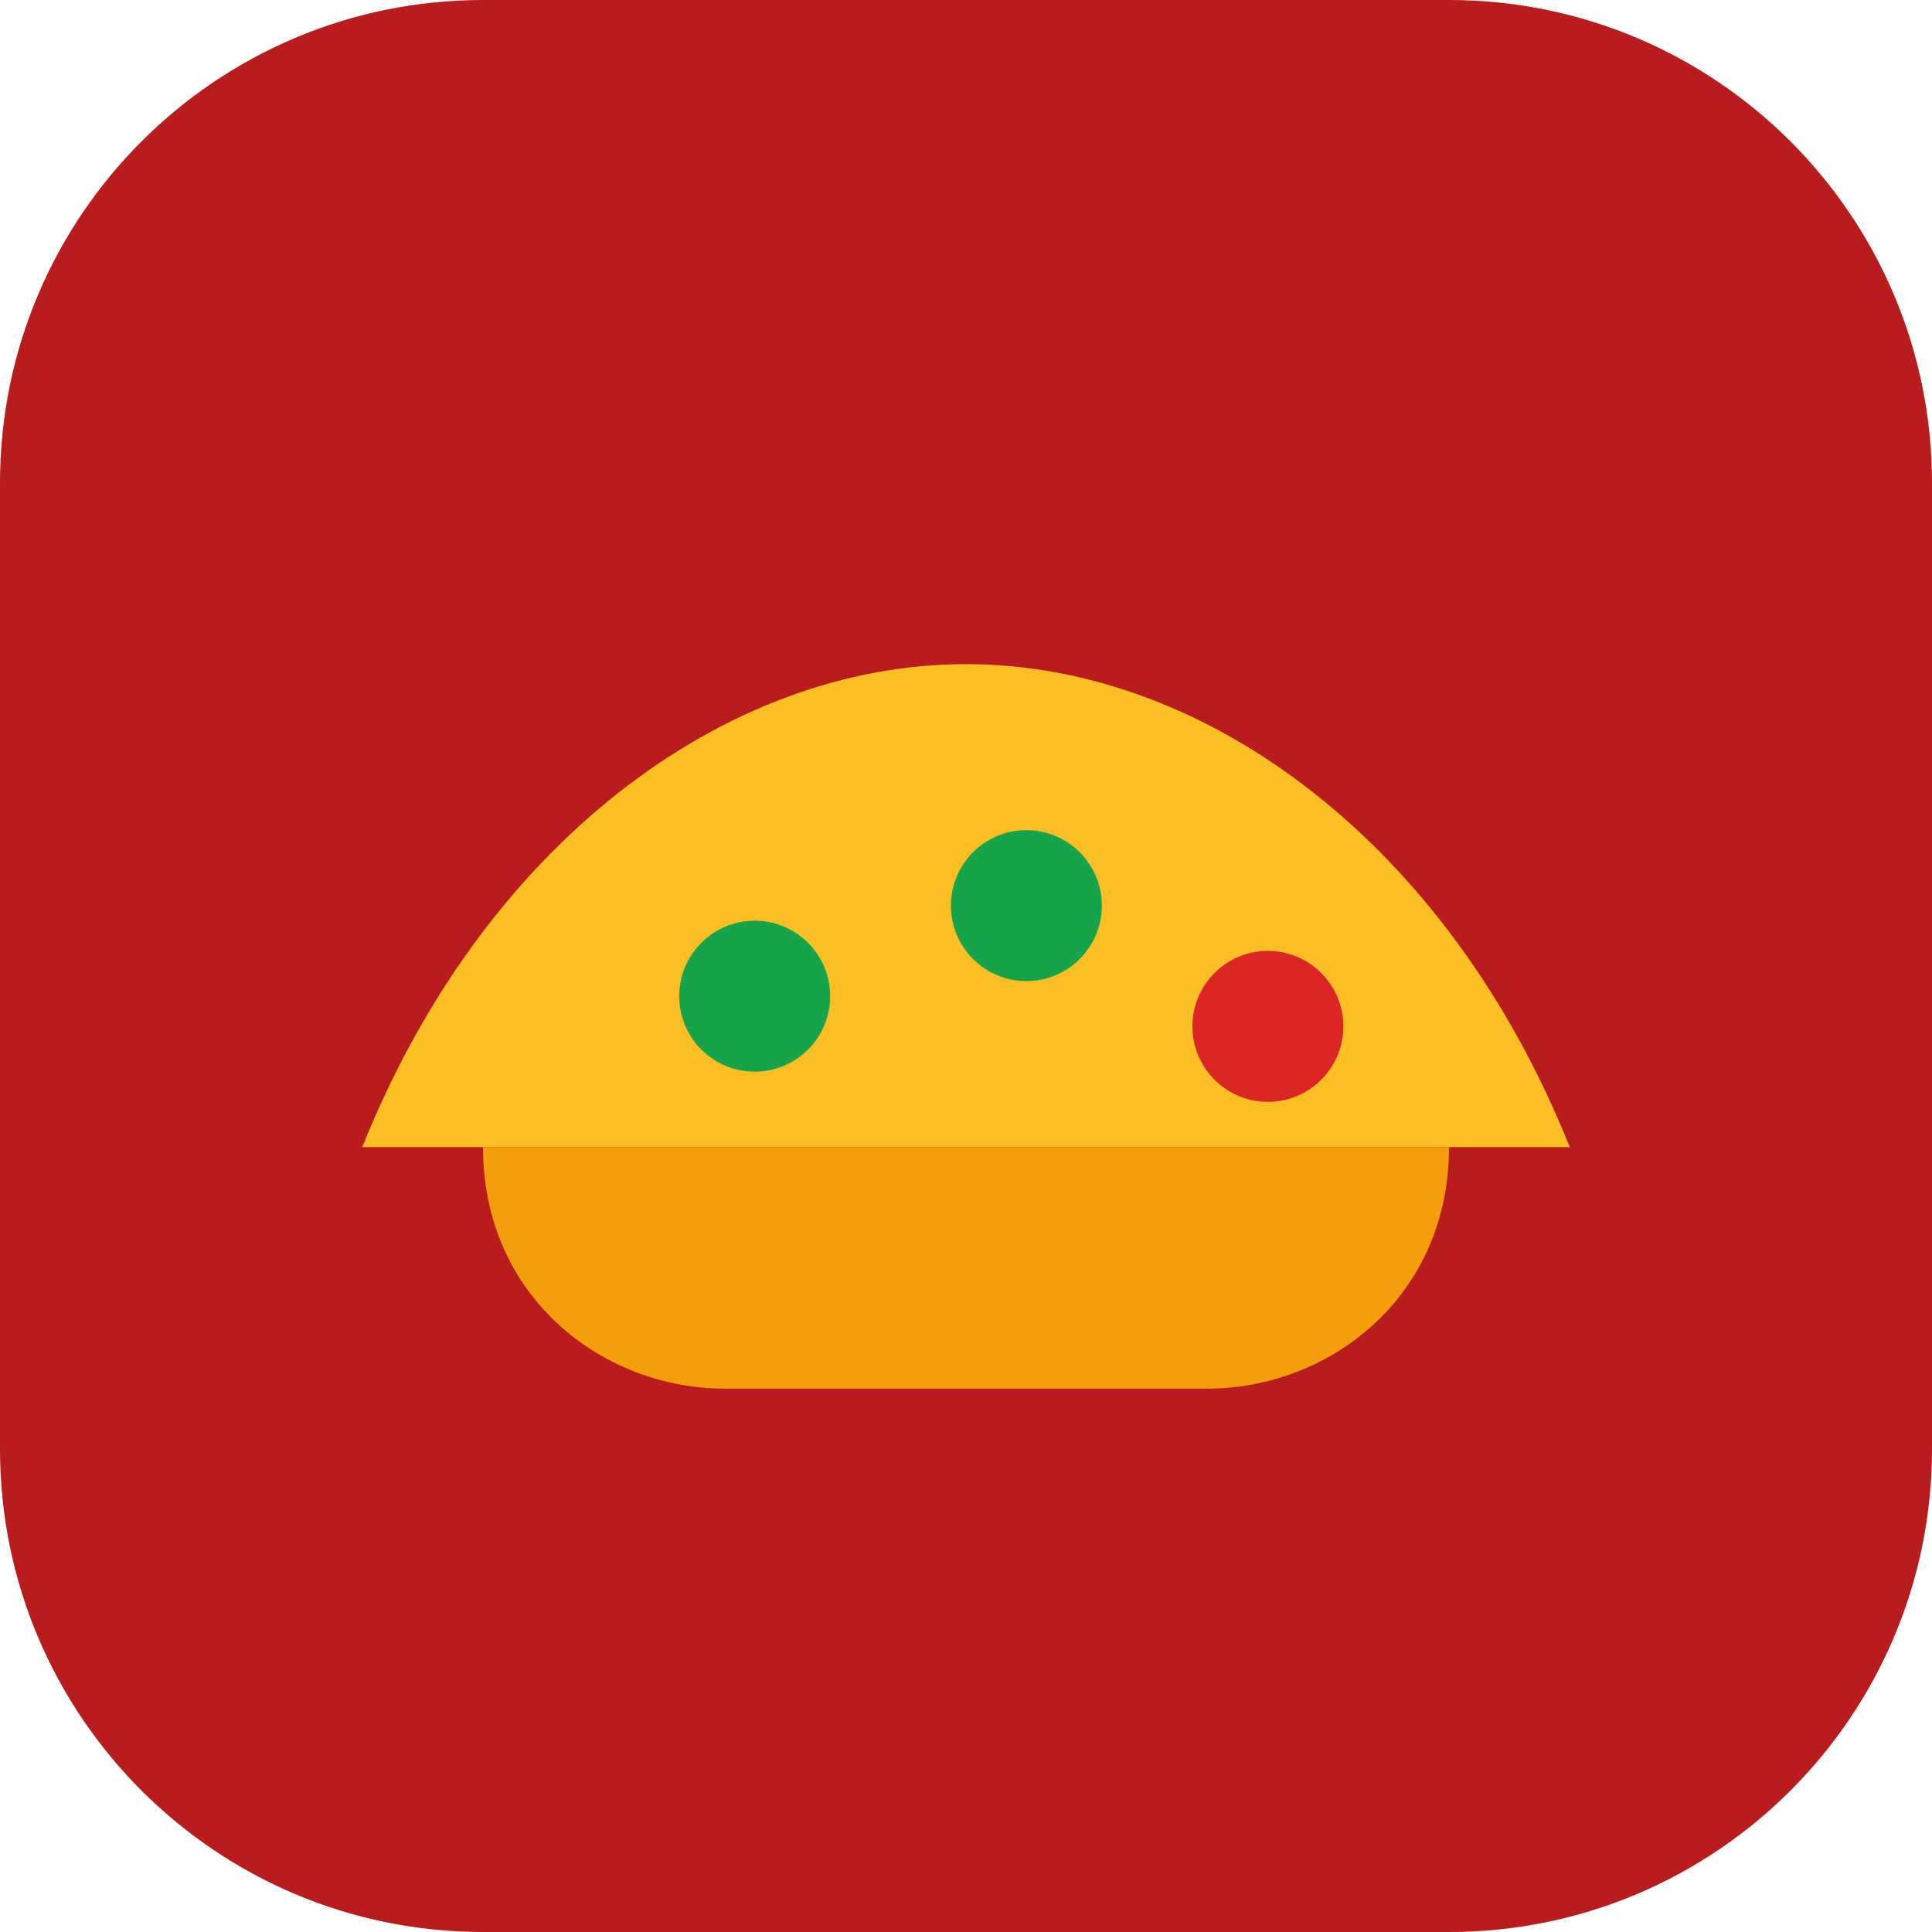
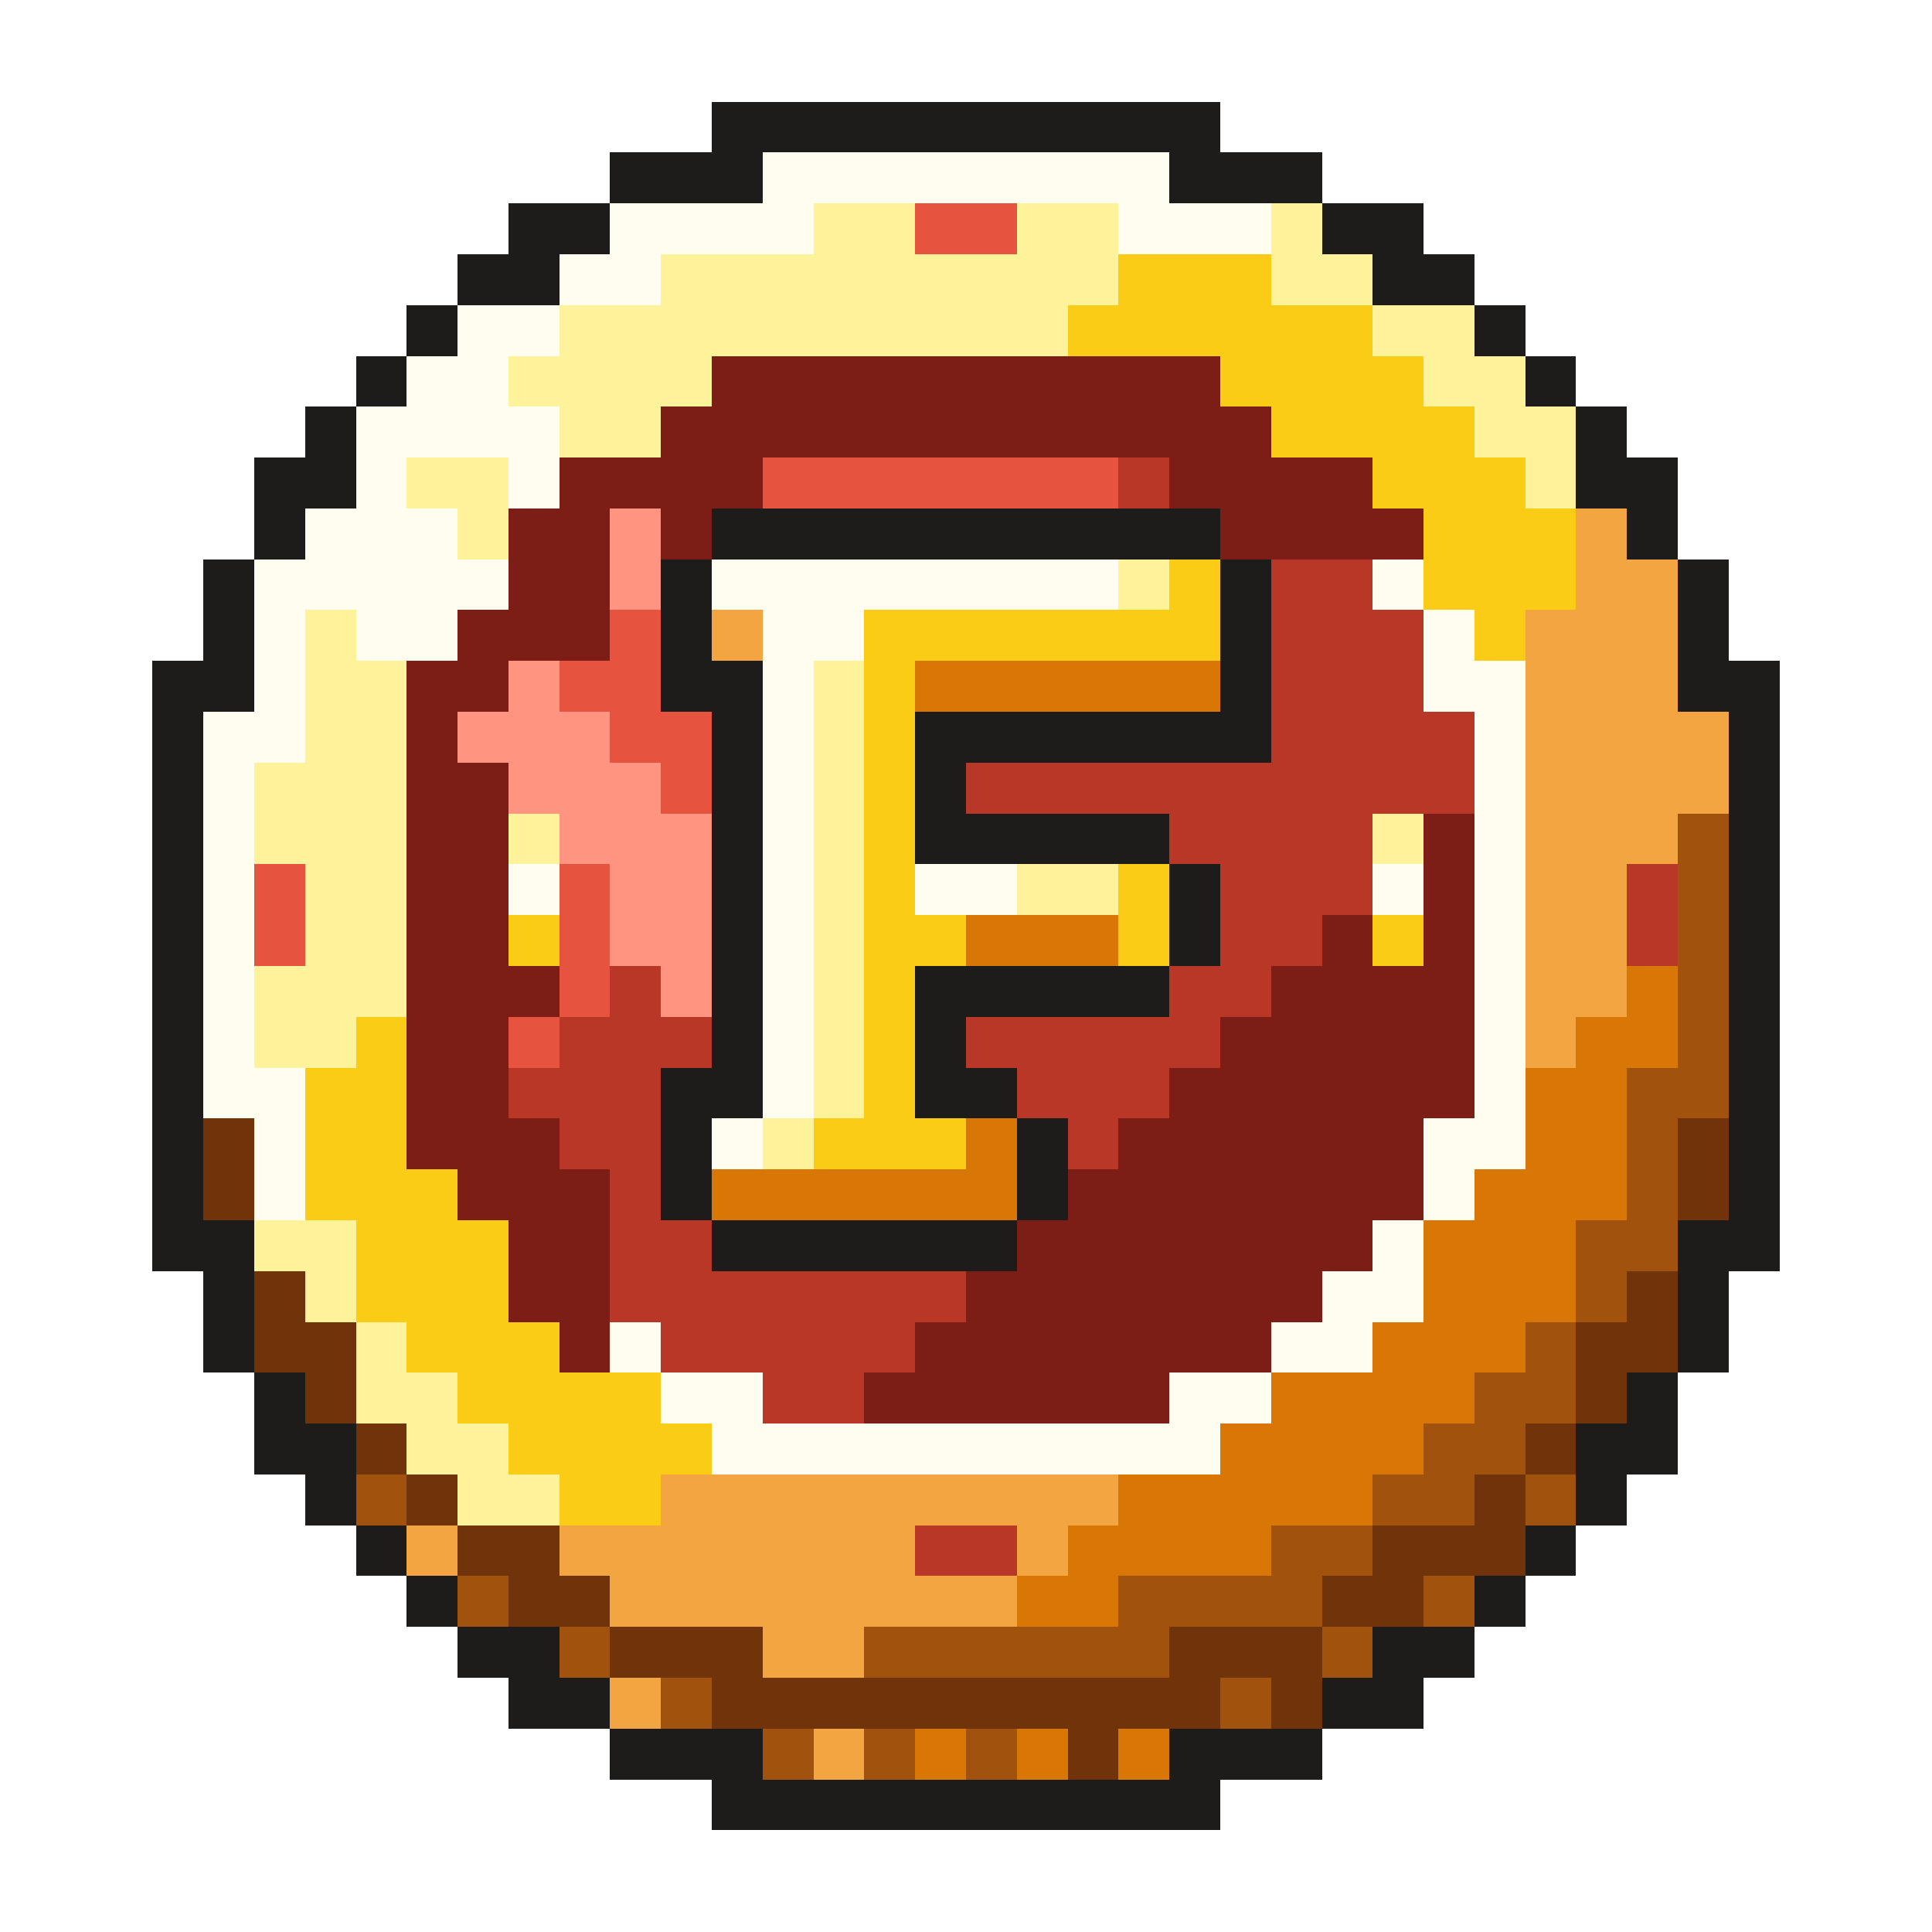
- <svg xmlns="http://www.w3.org/2000/svg" viewBox="0 0 64 64" role="img" aria-label="Taquería">
-   <rect width="64" height="64" rx="16" fill="#b91c1c" />
-   <path d="M12 38c4-10 12-16 20-16s16 6 20 16H12Z" fill="#fbbf24" />
-   <path d="M16 38h32c0 5-4 8-8 8H24c-4 0-8-3-8-8Z" fill="#f59e0b" />
-   <circle cx="25" cy="33" r="2.5" fill="#16a34a" />
-   <circle cx="34" cy="30" r="2.5" fill="#16a34a" />
-   <circle cx="42" cy="34" r="2.5" fill="#dc2626" />
+ <svg xmlns="http://www.w3.org/2000/svg" viewBox="0 0 38 38" shape-rendering="crispEdges" role="img" aria-label="Fideliapp">
+   <rect x="14" y="2" width="10" height="1" fill="#1e1c1a" />
+   <rect x="12" y="3" width="3" height="1" fill="#1e1c1a" />
+   <rect x="15" y="3" width="8" height="1" fill="#fffdf0" />
+   <rect x="23" y="3" width="3" height="1" fill="#1e1c1a" />
+   <rect x="10" y="4" width="2" height="1" fill="#1e1c1a" />
+   <rect x="12" y="4" width="4" height="1" fill="#fffdf0" />
+   <rect x="16" y="4" width="2" height="1" fill="#fef39a" />
+   <rect x="18" y="4" width="2" height="1" fill="#e6533f" />
+   <rect x="20" y="4" width="2" height="1" fill="#fef39a" />
+   <rect x="22" y="4" width="3" height="1" fill="#fffdf0" />
+   <rect x="25" y="4" width="1" height="1" fill="#fef39a" />
+   <rect x="26" y="4" width="2" height="1" fill="#1e1c1a" />
+   <rect x="9" y="5" width="2" height="1" fill="#1e1c1a" />
+   <rect x="11" y="5" width="2" height="1" fill="#fffdf0" />
+   <rect x="13" y="5" width="9" height="1" fill="#fef39a" />
+   <rect x="22" y="5" width="3" height="1" fill="#facc15" />
+   <rect x="25" y="5" width="2" height="1" fill="#fef39a" />
+   <rect x="27" y="5" width="2" height="1" fill="#1e1c1a" />
+   <rect x="8" y="6" width="1" height="1" fill="#1e1c1a" />
+   <rect x="9" y="6" width="2" height="1" fill="#fffdf0" />
+   <rect x="11" y="6" width="10" height="1" fill="#fef39a" />
+   <rect x="21" y="6" width="6" height="1" fill="#facc15" />
+   <rect x="27" y="6" width="2" height="1" fill="#fef39a" />
+   <rect x="29" y="6" width="1" height="1" fill="#1e1c1a" />
+   <rect x="7" y="7" width="1" height="1" fill="#1e1c1a" />
+   <rect x="8" y="7" width="2" height="1" fill="#fffdf0" />
+   <rect x="10" y="7" width="4" height="1" fill="#fef39a" />
+   <rect x="14" y="7" width="10" height="1" fill="#7c1d16" />
+   <rect x="24" y="7" width="4" height="1" fill="#facc15" />
+   <rect x="28" y="7" width="2" height="1" fill="#fef39a" />
+   <rect x="30" y="7" width="1" height="1" fill="#1e1c1a" />
+   <rect x="6" y="8" width="1" height="1" fill="#1e1c1a" />
+   <rect x="7" y="8" width="4" height="1" fill="#fffdf0" />
+   <rect x="11" y="8" width="2" height="1" fill="#fef39a" />
+   <rect x="13" y="8" width="12" height="1" fill="#7c1d16" />
+   <rect x="25" y="8" width="4" height="1" fill="#facc15" />
+   <rect x="29" y="8" width="2" height="1" fill="#fef39a" />
+   <rect x="31" y="8" width="1" height="1" fill="#1e1c1a" />
+   <rect x="5" y="9" width="2" height="1" fill="#1e1c1a" />
+   <rect x="7" y="9" width="1" height="1" fill="#fffdf0" />
+   <rect x="8" y="9" width="2" height="1" fill="#fef39a" />
+   <rect x="10" y="9" width="1" height="1" fill="#fffdf0" />
+   <rect x="11" y="9" width="4" height="1" fill="#7c1d16" />
+   <rect x="15" y="9" width="7" height="1" fill="#e6533f" />
+   <rect x="22" y="9" width="1" height="1" fill="#b83726" />
+   <rect x="23" y="9" width="4" height="1" fill="#7c1d16" />
+   <rect x="27" y="9" width="3" height="1" fill="#facc15" />
+   <rect x="30" y="9" width="1" height="1" fill="#fef39a" />
+   <rect x="31" y="9" width="2" height="1" fill="#1e1c1a" />
+   <rect x="5" y="10" width="1" height="1" fill="#1e1c1a" />
+   <rect x="6" y="10" width="3" height="1" fill="#fffdf0" />
+   <rect x="9" y="10" width="1" height="1" fill="#fef39a" />
+   <rect x="10" y="10" width="2" height="1" fill="#7c1d16" />
+   <rect x="12" y="10" width="1" height="1" fill="#ff9480" />
+   <rect x="13" y="10" width="1" height="1" fill="#7c1d16" />
+   <rect x="14" y="10" width="10" height="1" fill="#1e1c1a" />
+   <rect x="24" y="10" width="4" height="1" fill="#7c1d16" />
+   <rect x="28" y="10" width="3" height="1" fill="#facc15" />
+   <rect x="31" y="10" width="1" height="1" fill="#f2a541" />
+   <rect x="32" y="10" width="1" height="1" fill="#1e1c1a" />
+   <rect x="4" y="11" width="1" height="1" fill="#1e1c1a" />
+   <rect x="5" y="11" width="5" height="1" fill="#fffdf0" />
+   <rect x="10" y="11" width="2" height="1" fill="#7c1d16" />
+   <rect x="12" y="11" width="1" height="1" fill="#ff9480" />
+   <rect x="13" y="11" width="1" height="1" fill="#1e1c1a" />
+   <rect x="14" y="11" width="8" height="1" fill="#fffdf0" />
+   <rect x="22" y="11" width="1" height="1" fill="#fef39a" />
+   <rect x="23" y="11" width="1" height="1" fill="#facc15" />
+   <rect x="24" y="11" width="1" height="1" fill="#1e1c1a" />
+   <rect x="25" y="11" width="2" height="1" fill="#b83726" />
+   <rect x="27" y="11" width="1" height="1" fill="#fffdf0" />
+   <rect x="28" y="11" width="3" height="1" fill="#facc15" />
+   <rect x="31" y="11" width="2" height="1" fill="#f2a541" />
+   <rect x="33" y="11" width="1" height="1" fill="#1e1c1a" />
+   <rect x="4" y="12" width="1" height="1" fill="#1e1c1a" />
+   <rect x="5" y="12" width="1" height="1" fill="#fffdf0" />
+   <rect x="6" y="12" width="1" height="1" fill="#fef39a" />
+   <rect x="7" y="12" width="2" height="1" fill="#fffdf0" />
+   <rect x="9" y="12" width="3" height="1" fill="#7c1d16" />
+   <rect x="12" y="12" width="1" height="1" fill="#e6533f" />
+   <rect x="13" y="12" width="1" height="1" fill="#1e1c1a" />
+   <rect x="14" y="12" width="1" height="1" fill="#f2a541" />
+   <rect x="15" y="12" width="2" height="1" fill="#fffdf0" />
+   <rect x="17" y="12" width="7" height="1" fill="#facc15" />
+   <rect x="24" y="12" width="1" height="1" fill="#1e1c1a" />
+   <rect x="25" y="12" width="3" height="1" fill="#b83726" />
+   <rect x="28" y="12" width="1" height="1" fill="#fffdf0" />
+   <rect x="29" y="12" width="1" height="1" fill="#facc15" />
+   <rect x="30" y="12" width="3" height="1" fill="#f2a541" />
+   <rect x="33" y="12" width="1" height="1" fill="#1e1c1a" />
+   <rect x="3" y="13" width="2" height="1" fill="#1e1c1a" />
+   <rect x="5" y="13" width="1" height="1" fill="#fffdf0" />
+   <rect x="6" y="13" width="2" height="1" fill="#fef39a" />
+   <rect x="8" y="13" width="2" height="1" fill="#7c1d16" />
+   <rect x="10" y="13" width="1" height="1" fill="#ff9480" />
+   <rect x="11" y="13" width="2" height="1" fill="#e6533f" />
+   <rect x="13" y="13" width="2" height="1" fill="#1e1c1a" />
+   <rect x="15" y="13" width="1" height="1" fill="#fffdf0" />
+   <rect x="16" y="13" width="1" height="1" fill="#fef39a" />
+   <rect x="17" y="13" width="1" height="1" fill="#facc15" />
+   <rect x="18" y="13" width="6" height="1" fill="#d97706" />
+   <rect x="24" y="13" width="1" height="1" fill="#1e1c1a" />
+   <rect x="25" y="13" width="3" height="1" fill="#b83726" />
+   <rect x="28" y="13" width="2" height="1" fill="#fffdf0" />
+   <rect x="30" y="13" width="3" height="1" fill="#f2a541" />
+   <rect x="33" y="13" width="2" height="1" fill="#1e1c1a" />
+   <rect x="3" y="14" width="1" height="1" fill="#1e1c1a" />
+   <rect x="4" y="14" width="2" height="1" fill="#fffdf0" />
+   <rect x="6" y="14" width="2" height="1" fill="#fef39a" />
+   <rect x="8" y="14" width="1" height="1" fill="#7c1d16" />
+   <rect x="9" y="14" width="3" height="1" fill="#ff9480" />
+   <rect x="12" y="14" width="2" height="1" fill="#e6533f" />
+   <rect x="14" y="14" width="1" height="1" fill="#1e1c1a" />
+   <rect x="15" y="14" width="1" height="1" fill="#fffdf0" />
+   <rect x="16" y="14" width="1" height="1" fill="#fef39a" />
+   <rect x="17" y="14" width="1" height="1" fill="#facc15" />
+   <rect x="18" y="14" width="7" height="1" fill="#1e1c1a" />
+   <rect x="25" y="14" width="4" height="1" fill="#b83726" />
+   <rect x="29" y="14" width="1" height="1" fill="#fffdf0" />
+   <rect x="30" y="14" width="4" height="1" fill="#f2a541" />
+   <rect x="34" y="14" width="1" height="1" fill="#1e1c1a" />
+   <rect x="3" y="15" width="1" height="1" fill="#1e1c1a" />
+   <rect x="4" y="15" width="1" height="1" fill="#fffdf0" />
+   <rect x="5" y="15" width="3" height="1" fill="#fef39a" />
+   <rect x="8" y="15" width="2" height="1" fill="#7c1d16" />
+   <rect x="10" y="15" width="3" height="1" fill="#ff9480" />
+   <rect x="13" y="15" width="1" height="1" fill="#e6533f" />
+   <rect x="14" y="15" width="1" height="1" fill="#1e1c1a" />
+   <rect x="15" y="15" width="1" height="1" fill="#fffdf0" />
+   <rect x="16" y="15" width="1" height="1" fill="#fef39a" />
+   <rect x="17" y="15" width="1" height="1" fill="#facc15" />
+   <rect x="18" y="15" width="1" height="1" fill="#1e1c1a" />
+   <rect x="19" y="15" width="10" height="1" fill="#b83726" />
+   <rect x="29" y="15" width="1" height="1" fill="#fffdf0" />
+   <rect x="30" y="15" width="4" height="1" fill="#f2a541" />
+   <rect x="34" y="15" width="1" height="1" fill="#1e1c1a" />
+   <rect x="3" y="16" width="1" height="1" fill="#1e1c1a" />
+   <rect x="4" y="16" width="1" height="1" fill="#fffdf0" />
+   <rect x="5" y="16" width="3" height="1" fill="#fef39a" />
+   <rect x="8" y="16" width="2" height="1" fill="#7c1d16" />
+   <rect x="10" y="16" width="1" height="1" fill="#fef39a" />
+   <rect x="11" y="16" width="3" height="1" fill="#ff9480" />
+   <rect x="14" y="16" width="1" height="1" fill="#1e1c1a" />
+   <rect x="15" y="16" width="1" height="1" fill="#fffdf0" />
+   <rect x="16" y="16" width="1" height="1" fill="#fef39a" />
+   <rect x="17" y="16" width="1" height="1" fill="#facc15" />
+   <rect x="18" y="16" width="5" height="1" fill="#1e1c1a" />
+   <rect x="23" y="16" width="4" height="1" fill="#b83726" />
+   <rect x="27" y="16" width="1" height="1" fill="#fef39a" />
+   <rect x="28" y="16" width="1" height="1" fill="#7c1d16" />
+   <rect x="29" y="16" width="1" height="1" fill="#fffdf0" />
+   <rect x="30" y="16" width="3" height="1" fill="#f2a541" />
+   <rect x="33" y="16" width="1" height="1" fill="#a1520c" />
+   <rect x="34" y="16" width="1" height="1" fill="#1e1c1a" />
+   <rect x="3" y="17" width="1" height="1" fill="#1e1c1a" />
+   <rect x="4" y="17" width="1" height="1" fill="#fffdf0" />
+   <rect x="5" y="17" width="1" height="1" fill="#e6533f" />
+   <rect x="6" y="17" width="2" height="1" fill="#fef39a" />
+   <rect x="8" y="17" width="2" height="1" fill="#7c1d16" />
+   <rect x="10" y="17" width="1" height="1" fill="#fffdf0" />
+   <rect x="11" y="17" width="1" height="1" fill="#e6533f" />
+   <rect x="12" y="17" width="2" height="1" fill="#ff9480" />
+   <rect x="14" y="17" width="1" height="1" fill="#1e1c1a" />
+   <rect x="15" y="17" width="1" height="1" fill="#fffdf0" />
+   <rect x="16" y="17" width="1" height="1" fill="#fef39a" />
+   <rect x="17" y="17" width="1" height="1" fill="#facc15" />
+   <rect x="18" y="17" width="2" height="1" fill="#fffdf0" />
+   <rect x="20" y="17" width="2" height="1" fill="#fef39a" />
+   <rect x="22" y="17" width="1" height="1" fill="#facc15" />
+   <rect x="23" y="17" width="1" height="1" fill="#1e1c1a" />
+   <rect x="24" y="17" width="3" height="1" fill="#b83726" />
+   <rect x="27" y="17" width="1" height="1" fill="#fffdf0" />
+   <rect x="28" y="17" width="1" height="1" fill="#7c1d16" />
+   <rect x="29" y="17" width="1" height="1" fill="#fffdf0" />
+   <rect x="30" y="17" width="2" height="1" fill="#f2a541" />
+   <rect x="32" y="17" width="1" height="1" fill="#b83726" />
+   <rect x="33" y="17" width="1" height="1" fill="#a1520c" />
+   <rect x="34" y="17" width="1" height="1" fill="#1e1c1a" />
+   <rect x="3" y="18" width="1" height="1" fill="#1e1c1a" />
+   <rect x="4" y="18" width="1" height="1" fill="#fffdf0" />
+   <rect x="5" y="18" width="1" height="1" fill="#e6533f" />
+   <rect x="6" y="18" width="2" height="1" fill="#fef39a" />
+   <rect x="8" y="18" width="2" height="1" fill="#7c1d16" />
+   <rect x="10" y="18" width="1" height="1" fill="#facc15" />
+   <rect x="11" y="18" width="1" height="1" fill="#e6533f" />
+   <rect x="12" y="18" width="2" height="1" fill="#ff9480" />
+   <rect x="14" y="18" width="1" height="1" fill="#1e1c1a" />
+   <rect x="15" y="18" width="1" height="1" fill="#fffdf0" />
+   <rect x="16" y="18" width="1" height="1" fill="#fef39a" />
+   <rect x="17" y="18" width="2" height="1" fill="#facc15" />
+   <rect x="19" y="18" width="3" height="1" fill="#d97706" />
+   <rect x="22" y="18" width="1" height="1" fill="#facc15" />
+   <rect x="23" y="18" width="1" height="1" fill="#1e1c1a" />
+   <rect x="24" y="18" width="2" height="1" fill="#b83726" />
+   <rect x="26" y="18" width="1" height="1" fill="#7c1d16" />
+   <rect x="27" y="18" width="1" height="1" fill="#facc15" />
+   <rect x="28" y="18" width="1" height="1" fill="#7c1d16" />
+   <rect x="29" y="18" width="1" height="1" fill="#fffdf0" />
+   <rect x="30" y="18" width="2" height="1" fill="#f2a541" />
+   <rect x="32" y="18" width="1" height="1" fill="#b83726" />
+   <rect x="33" y="18" width="1" height="1" fill="#a1520c" />
+   <rect x="34" y="18" width="1" height="1" fill="#1e1c1a" />
+   <rect x="3" y="19" width="1" height="1" fill="#1e1c1a" />
+   <rect x="4" y="19" width="1" height="1" fill="#fffdf0" />
+   <rect x="5" y="19" width="3" height="1" fill="#fef39a" />
+   <rect x="8" y="19" width="3" height="1" fill="#7c1d16" />
+   <rect x="11" y="19" width="1" height="1" fill="#e6533f" />
+   <rect x="12" y="19" width="1" height="1" fill="#b83726" />
+   <rect x="13" y="19" width="1" height="1" fill="#ff9480" />
+   <rect x="14" y="19" width="1" height="1" fill="#1e1c1a" />
+   <rect x="15" y="19" width="1" height="1" fill="#fffdf0" />
+   <rect x="16" y="19" width="1" height="1" fill="#fef39a" />
+   <rect x="17" y="19" width="1" height="1" fill="#facc15" />
+   <rect x="18" y="19" width="5" height="1" fill="#1e1c1a" />
+   <rect x="23" y="19" width="2" height="1" fill="#b83726" />
+   <rect x="25" y="19" width="4" height="1" fill="#7c1d16" />
+   <rect x="29" y="19" width="1" height="1" fill="#fffdf0" />
+   <rect x="30" y="19" width="2" height="1" fill="#f2a541" />
+   <rect x="32" y="19" width="1" height="1" fill="#d97706" />
+   <rect x="33" y="19" width="1" height="1" fill="#a1520c" />
+   <rect x="34" y="19" width="1" height="1" fill="#1e1c1a" />
+   <rect x="3" y="20" width="1" height="1" fill="#1e1c1a" />
+   <rect x="4" y="20" width="1" height="1" fill="#fffdf0" />
+   <rect x="5" y="20" width="2" height="1" fill="#fef39a" />
+   <rect x="7" y="20" width="1" height="1" fill="#facc15" />
+   <rect x="8" y="20" width="2" height="1" fill="#7c1d16" />
+   <rect x="10" y="20" width="1" height="1" fill="#e6533f" />
+   <rect x="11" y="20" width="3" height="1" fill="#b83726" />
+   <rect x="14" y="20" width="1" height="1" fill="#1e1c1a" />
+   <rect x="15" y="20" width="1" height="1" fill="#fffdf0" />
+   <rect x="16" y="20" width="1" height="1" fill="#fef39a" />
+   <rect x="17" y="20" width="1" height="1" fill="#facc15" />
+   <rect x="18" y="20" width="1" height="1" fill="#1e1c1a" />
+   <rect x="19" y="20" width="5" height="1" fill="#b83726" />
+   <rect x="24" y="20" width="5" height="1" fill="#7c1d16" />
+   <rect x="29" y="20" width="1" height="1" fill="#fffdf0" />
+   <rect x="30" y="20" width="1" height="1" fill="#f2a541" />
+   <rect x="31" y="20" width="2" height="1" fill="#d97706" />
+   <rect x="33" y="20" width="1" height="1" fill="#a1520c" />
+   <rect x="34" y="20" width="1" height="1" fill="#1e1c1a" />
+   <rect x="3" y="21" width="1" height="1" fill="#1e1c1a" />
+   <rect x="4" y="21" width="2" height="1" fill="#fffdf0" />
+   <rect x="6" y="21" width="2" height="1" fill="#facc15" />
+   <rect x="8" y="21" width="2" height="1" fill="#7c1d16" />
+   <rect x="10" y="21" width="3" height="1" fill="#b83726" />
+   <rect x="13" y="21" width="2" height="1" fill="#1e1c1a" />
+   <rect x="15" y="21" width="1" height="1" fill="#fffdf0" />
+   <rect x="16" y="21" width="1" height="1" fill="#fef39a" />
+   <rect x="17" y="21" width="1" height="1" fill="#facc15" />
+   <rect x="18" y="21" width="2" height="1" fill="#1e1c1a" />
+   <rect x="20" y="21" width="3" height="1" fill="#b83726" />
+   <rect x="23" y="21" width="6" height="1" fill="#7c1d16" />
+   <rect x="29" y="21" width="1" height="1" fill="#fffdf0" />
+   <rect x="30" y="21" width="2" height="1" fill="#d97706" />
+   <rect x="32" y="21" width="2" height="1" fill="#a1520c" />
+   <rect x="34" y="21" width="1" height="1" fill="#1e1c1a" />
+   <rect x="3" y="22" width="1" height="1" fill="#1e1c1a" />
+   <rect x="4" y="22" width="1" height="1" fill="#71340a" />
+   <rect x="5" y="22" width="1" height="1" fill="#fffdf0" />
+   <rect x="6" y="22" width="2" height="1" fill="#facc15" />
+   <rect x="8" y="22" width="3" height="1" fill="#7c1d16" />
+   <rect x="11" y="22" width="2" height="1" fill="#b83726" />
+   <rect x="13" y="22" width="1" height="1" fill="#1e1c1a" />
+   <rect x="14" y="22" width="1" height="1" fill="#fffdf0" />
+   <rect x="15" y="22" width="1" height="1" fill="#fef39a" />
+   <rect x="16" y="22" width="3" height="1" fill="#facc15" />
+   <rect x="19" y="22" width="1" height="1" fill="#d97706" />
+   <rect x="20" y="22" width="1" height="1" fill="#1e1c1a" />
+   <rect x="21" y="22" width="1" height="1" fill="#b83726" />
+   <rect x="22" y="22" width="6" height="1" fill="#7c1d16" />
+   <rect x="28" y="22" width="2" height="1" fill="#fffdf0" />
+   <rect x="30" y="22" width="2" height="1" fill="#d97706" />
+   <rect x="32" y="22" width="1" height="1" fill="#a1520c" />
+   <rect x="33" y="22" width="1" height="1" fill="#71340a" />
+   <rect x="34" y="22" width="1" height="1" fill="#1e1c1a" />
+   <rect x="3" y="23" width="1" height="1" fill="#1e1c1a" />
+   <rect x="4" y="23" width="1" height="1" fill="#71340a" />
+   <rect x="5" y="23" width="1" height="1" fill="#fffdf0" />
+   <rect x="6" y="23" width="3" height="1" fill="#facc15" />
+   <rect x="9" y="23" width="3" height="1" fill="#7c1d16" />
+   <rect x="12" y="23" width="1" height="1" fill="#b83726" />
+   <rect x="13" y="23" width="1" height="1" fill="#1e1c1a" />
+   <rect x="14" y="23" width="6" height="1" fill="#d97706" />
+   <rect x="20" y="23" width="1" height="1" fill="#1e1c1a" />
+   <rect x="21" y="23" width="7" height="1" fill="#7c1d16" />
+   <rect x="28" y="23" width="1" height="1" fill="#fffdf0" />
+   <rect x="29" y="23" width="3" height="1" fill="#d97706" />
+   <rect x="32" y="23" width="1" height="1" fill="#a1520c" />
+   <rect x="33" y="23" width="1" height="1" fill="#71340a" />
+   <rect x="34" y="23" width="1" height="1" fill="#1e1c1a" />
+   <rect x="3" y="24" width="2" height="1" fill="#1e1c1a" />
+   <rect x="5" y="24" width="2" height="1" fill="#fef39a" />
+   <rect x="7" y="24" width="3" height="1" fill="#facc15" />
+   <rect x="10" y="24" width="2" height="1" fill="#7c1d16" />
+   <rect x="12" y="24" width="2" height="1" fill="#b83726" />
+   <rect x="14" y="24" width="6" height="1" fill="#1e1c1a" />
+   <rect x="20" y="24" width="7" height="1" fill="#7c1d16" />
+   <rect x="27" y="24" width="1" height="1" fill="#fffdf0" />
+   <rect x="28" y="24" width="3" height="1" fill="#d97706" />
+   <rect x="31" y="24" width="2" height="1" fill="#a1520c" />
+   <rect x="33" y="24" width="2" height="1" fill="#1e1c1a" />
+   <rect x="4" y="25" width="1" height="1" fill="#1e1c1a" />
+   <rect x="5" y="25" width="1" height="1" fill="#71340a" />
+   <rect x="6" y="25" width="1" height="1" fill="#fef39a" />
+   <rect x="7" y="25" width="3" height="1" fill="#facc15" />
+   <rect x="10" y="25" width="2" height="1" fill="#7c1d16" />
+   <rect x="12" y="25" width="7" height="1" fill="#b83726" />
+   <rect x="19" y="25" width="7" height="1" fill="#7c1d16" />
+   <rect x="26" y="25" width="2" height="1" fill="#fffdf0" />
+   <rect x="28" y="25" width="3" height="1" fill="#d97706" />
+   <rect x="31" y="25" width="1" height="1" fill="#a1520c" />
+   <rect x="32" y="25" width="1" height="1" fill="#71340a" />
+   <rect x="33" y="25" width="1" height="1" fill="#1e1c1a" />
+   <rect x="4" y="26" width="1" height="1" fill="#1e1c1a" />
+   <rect x="5" y="26" width="2" height="1" fill="#71340a" />
+   <rect x="7" y="26" width="1" height="1" fill="#fef39a" />
+   <rect x="8" y="26" width="3" height="1" fill="#facc15" />
+   <rect x="11" y="26" width="1" height="1" fill="#7c1d16" />
+   <rect x="12" y="26" width="1" height="1" fill="#fffdf0" />
+   <rect x="13" y="26" width="5" height="1" fill="#b83726" />
+   <rect x="18" y="26" width="7" height="1" fill="#7c1d16" />
+   <rect x="25" y="26" width="2" height="1" fill="#fffdf0" />
+   <rect x="27" y="26" width="3" height="1" fill="#d97706" />
+   <rect x="30" y="26" width="1" height="1" fill="#a1520c" />
+   <rect x="31" y="26" width="2" height="1" fill="#71340a" />
+   <rect x="33" y="26" width="1" height="1" fill="#1e1c1a" />
+   <rect x="5" y="27" width="1" height="1" fill="#1e1c1a" />
+   <rect x="6" y="27" width="1" height="1" fill="#71340a" />
+   <rect x="7" y="27" width="2" height="1" fill="#fef39a" />
+   <rect x="9" y="27" width="4" height="1" fill="#facc15" />
+   <rect x="13" y="27" width="2" height="1" fill="#fffdf0" />
+   <rect x="15" y="27" width="2" height="1" fill="#b83726" />
+   <rect x="17" y="27" width="6" height="1" fill="#7c1d16" />
+   <rect x="23" y="27" width="2" height="1" fill="#fffdf0" />
+   <rect x="25" y="27" width="4" height="1" fill="#d97706" />
+   <rect x="29" y="27" width="2" height="1" fill="#a1520c" />
+   <rect x="31" y="27" width="1" height="1" fill="#71340a" />
+   <rect x="32" y="27" width="1" height="1" fill="#1e1c1a" />
+   <rect x="5" y="28" width="2" height="1" fill="#1e1c1a" />
+   <rect x="7" y="28" width="1" height="1" fill="#71340a" />
+   <rect x="8" y="28" width="2" height="1" fill="#fef39a" />
+   <rect x="10" y="28" width="4" height="1" fill="#facc15" />
+   <rect x="14" y="28" width="10" height="1" fill="#fffdf0" />
+   <rect x="24" y="28" width="4" height="1" fill="#d97706" />
+   <rect x="28" y="28" width="2" height="1" fill="#a1520c" />
+   <rect x="30" y="28" width="1" height="1" fill="#71340a" />
+   <rect x="31" y="28" width="2" height="1" fill="#1e1c1a" />
+   <rect x="6" y="29" width="1" height="1" fill="#1e1c1a" />
+   <rect x="7" y="29" width="1" height="1" fill="#a1520c" />
+   <rect x="8" y="29" width="1" height="1" fill="#71340a" />
+   <rect x="9" y="29" width="2" height="1" fill="#fef39a" />
+   <rect x="11" y="29" width="2" height="1" fill="#facc15" />
+   <rect x="13" y="29" width="9" height="1" fill="#f2a541" />
+   <rect x="22" y="29" width="5" height="1" fill="#d97706" />
+   <rect x="27" y="29" width="2" height="1" fill="#a1520c" />
+   <rect x="29" y="29" width="1" height="1" fill="#71340a" />
+   <rect x="30" y="29" width="1" height="1" fill="#a1520c" />
+   <rect x="31" y="29" width="1" height="1" fill="#1e1c1a" />
+   <rect x="7" y="30" width="1" height="1" fill="#1e1c1a" />
+   <rect x="8" y="30" width="1" height="1" fill="#f2a541" />
+   <rect x="9" y="30" width="2" height="1" fill="#71340a" />
+   <rect x="11" y="30" width="7" height="1" fill="#f2a541" />
+   <rect x="18" y="30" width="2" height="1" fill="#b83726" />
+   <rect x="20" y="30" width="1" height="1" fill="#f2a541" />
+   <rect x="21" y="30" width="4" height="1" fill="#d97706" />
+   <rect x="25" y="30" width="2" height="1" fill="#a1520c" />
+   <rect x="27" y="30" width="3" height="1" fill="#71340a" />
+   <rect x="30" y="30" width="1" height="1" fill="#1e1c1a" />
+   <rect x="8" y="31" width="1" height="1" fill="#1e1c1a" />
+   <rect x="9" y="31" width="1" height="1" fill="#a1520c" />
+   <rect x="10" y="31" width="2" height="1" fill="#71340a" />
+   <rect x="12" y="31" width="8" height="1" fill="#f2a541" />
+   <rect x="20" y="31" width="2" height="1" fill="#d97706" />
+   <rect x="22" y="31" width="4" height="1" fill="#a1520c" />
+   <rect x="26" y="31" width="2" height="1" fill="#71340a" />
+   <rect x="28" y="31" width="1" height="1" fill="#a1520c" />
+   <rect x="29" y="31" width="1" height="1" fill="#1e1c1a" />
+   <rect x="9" y="32" width="2" height="1" fill="#1e1c1a" />
+   <rect x="11" y="32" width="1" height="1" fill="#a1520c" />
+   <rect x="12" y="32" width="3" height="1" fill="#71340a" />
+   <rect x="15" y="32" width="2" height="1" fill="#f2a541" />
+   <rect x="17" y="32" width="6" height="1" fill="#a1520c" />
+   <rect x="23" y="32" width="3" height="1" fill="#71340a" />
+   <rect x="26" y="32" width="1" height="1" fill="#a1520c" />
+   <rect x="27" y="32" width="2" height="1" fill="#1e1c1a" />
+   <rect x="10" y="33" width="2" height="1" fill="#1e1c1a" />
+   <rect x="12" y="33" width="1" height="1" fill="#f2a541" />
+   <rect x="13" y="33" width="1" height="1" fill="#a1520c" />
+   <rect x="14" y="33" width="10" height="1" fill="#71340a" />
+   <rect x="24" y="33" width="1" height="1" fill="#a1520c" />
+   <rect x="25" y="33" width="1" height="1" fill="#71340a" />
+   <rect x="26" y="33" width="2" height="1" fill="#1e1c1a" />
+   <rect x="12" y="34" width="3" height="1" fill="#1e1c1a" />
+   <rect x="15" y="34" width="1" height="1" fill="#a1520c" />
+   <rect x="16" y="34" width="1" height="1" fill="#f2a541" />
+   <rect x="17" y="34" width="1" height="1" fill="#a1520c" />
+   <rect x="18" y="34" width="1" height="1" fill="#d97706" />
+   <rect x="19" y="34" width="1" height="1" fill="#a1520c" />
+   <rect x="20" y="34" width="1" height="1" fill="#d97706" />
+   <rect x="21" y="34" width="1" height="1" fill="#71340a" />
+   <rect x="22" y="34" width="1" height="1" fill="#d97706" />
+   <rect x="23" y="34" width="3" height="1" fill="#1e1c1a" />
+   <rect x="14" y="35" width="10" height="1" fill="#1e1c1a" />
</svg>
